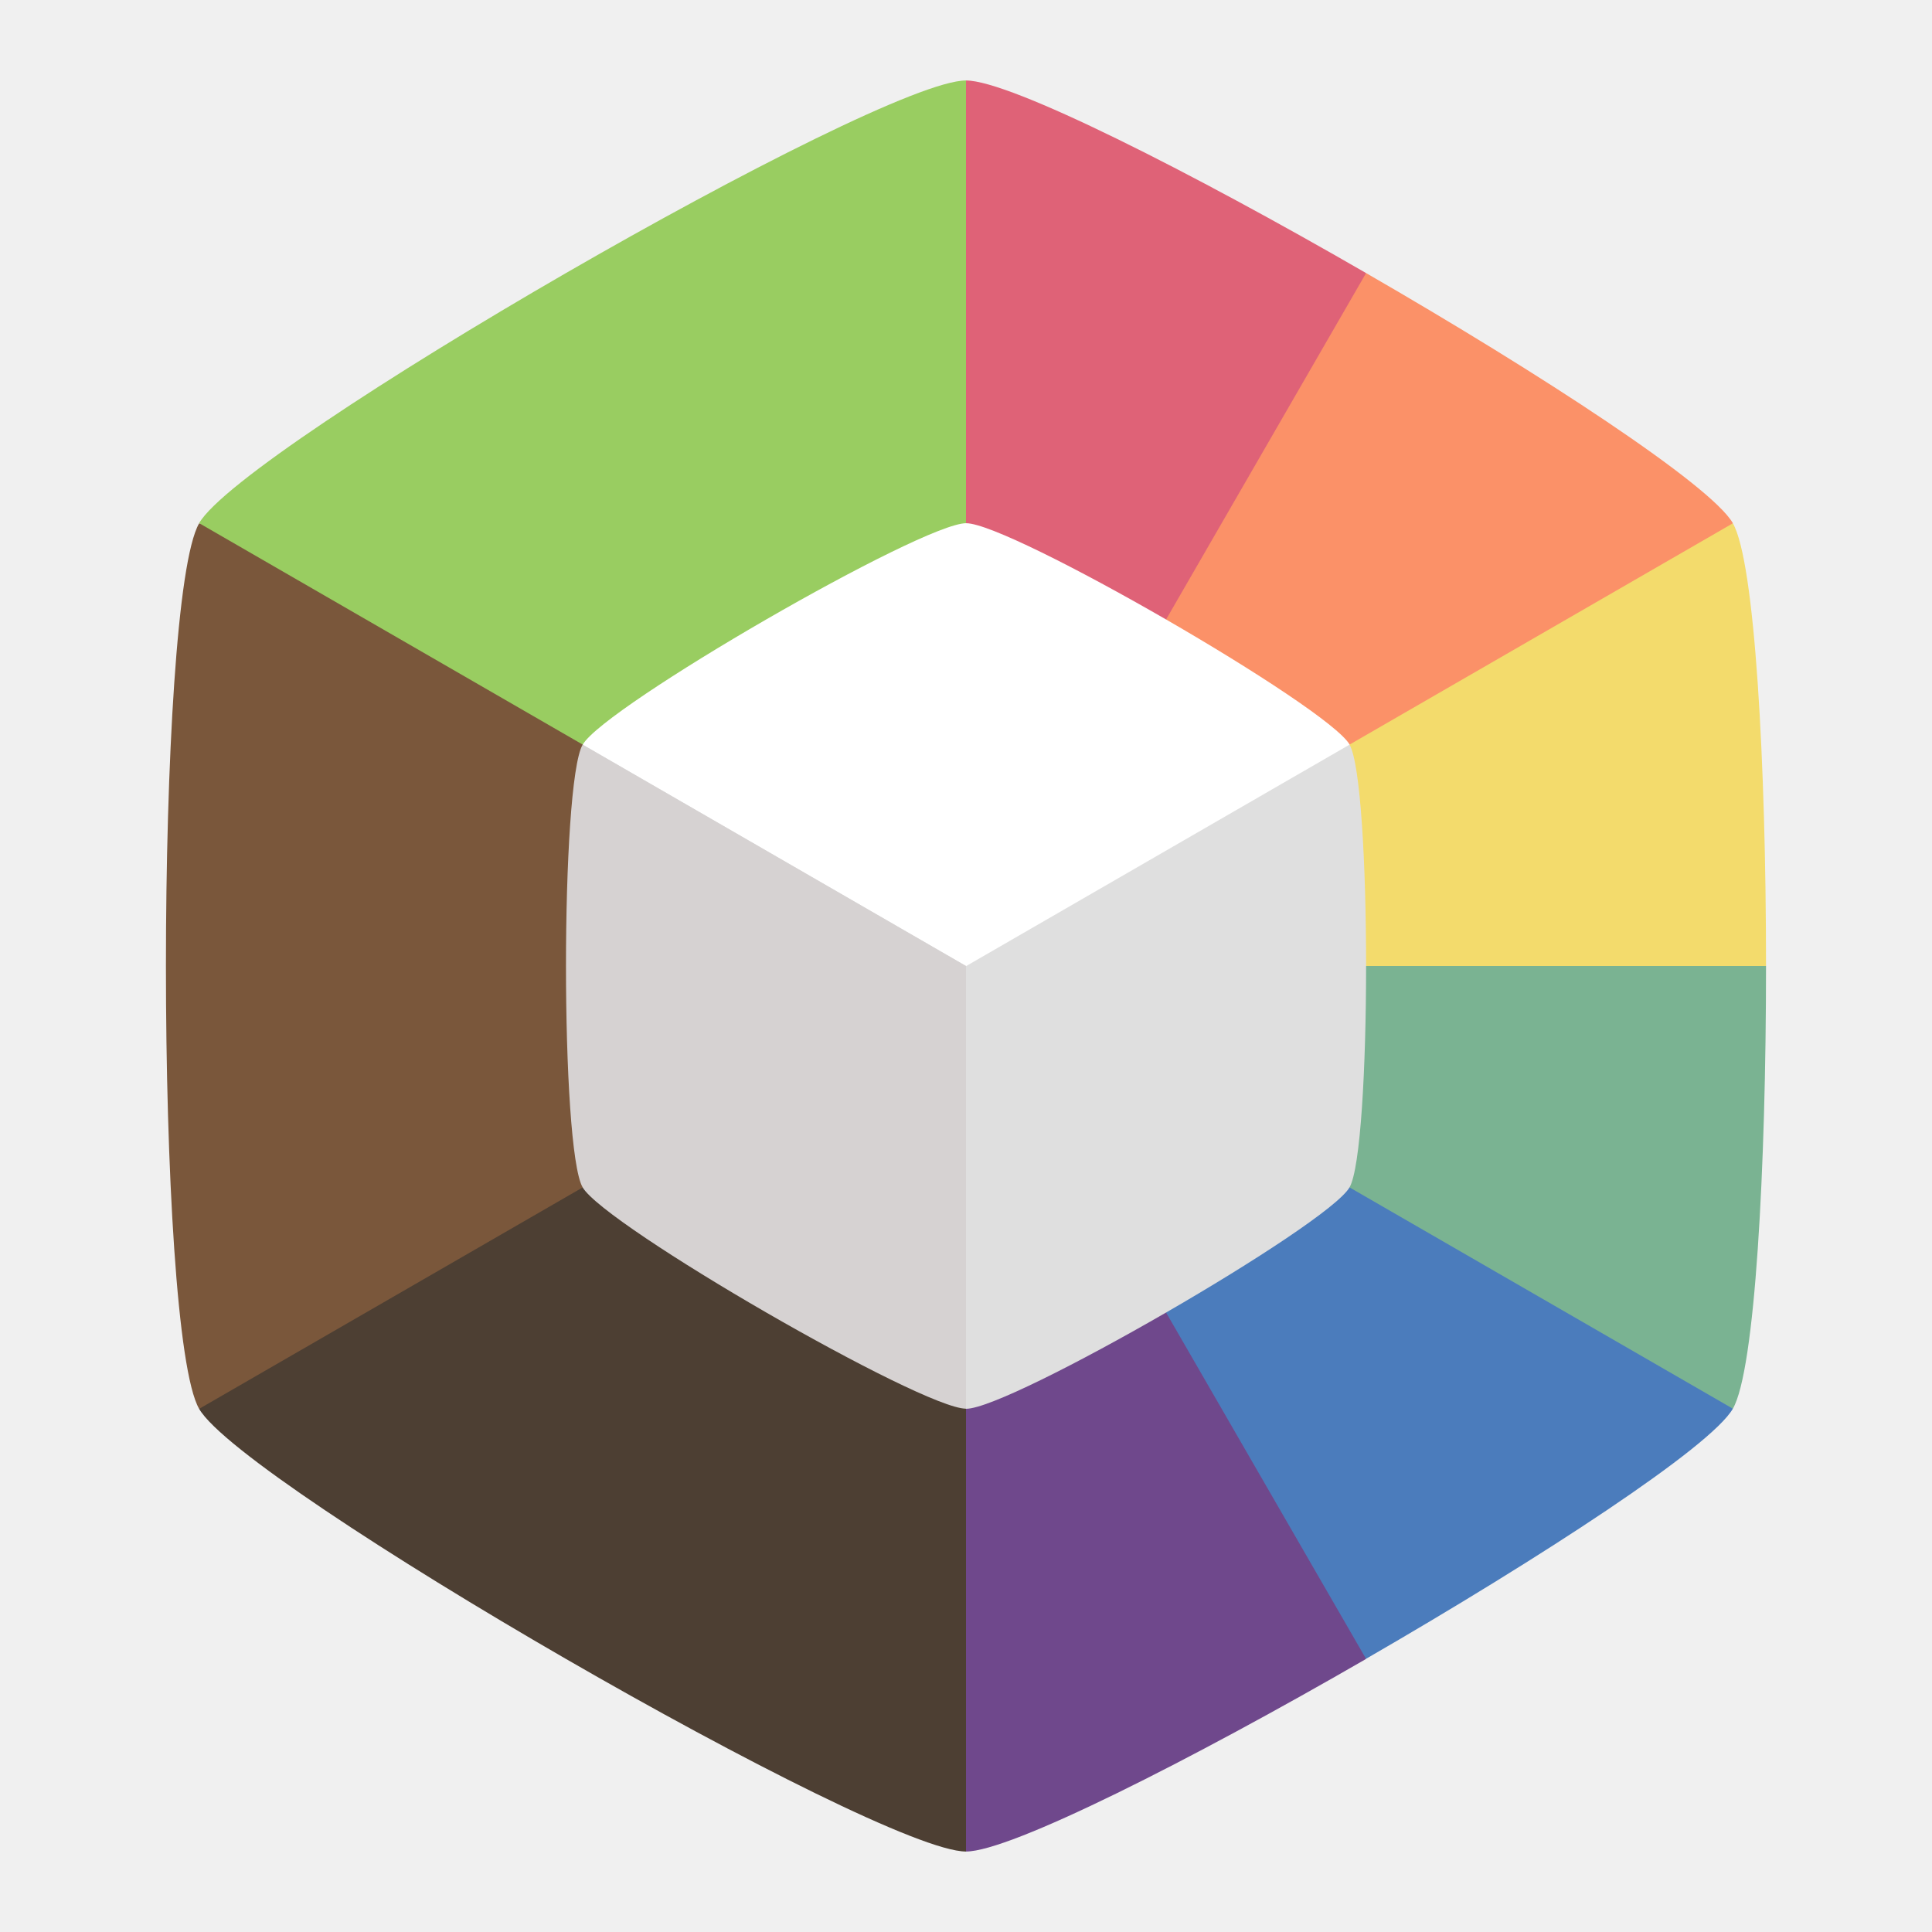
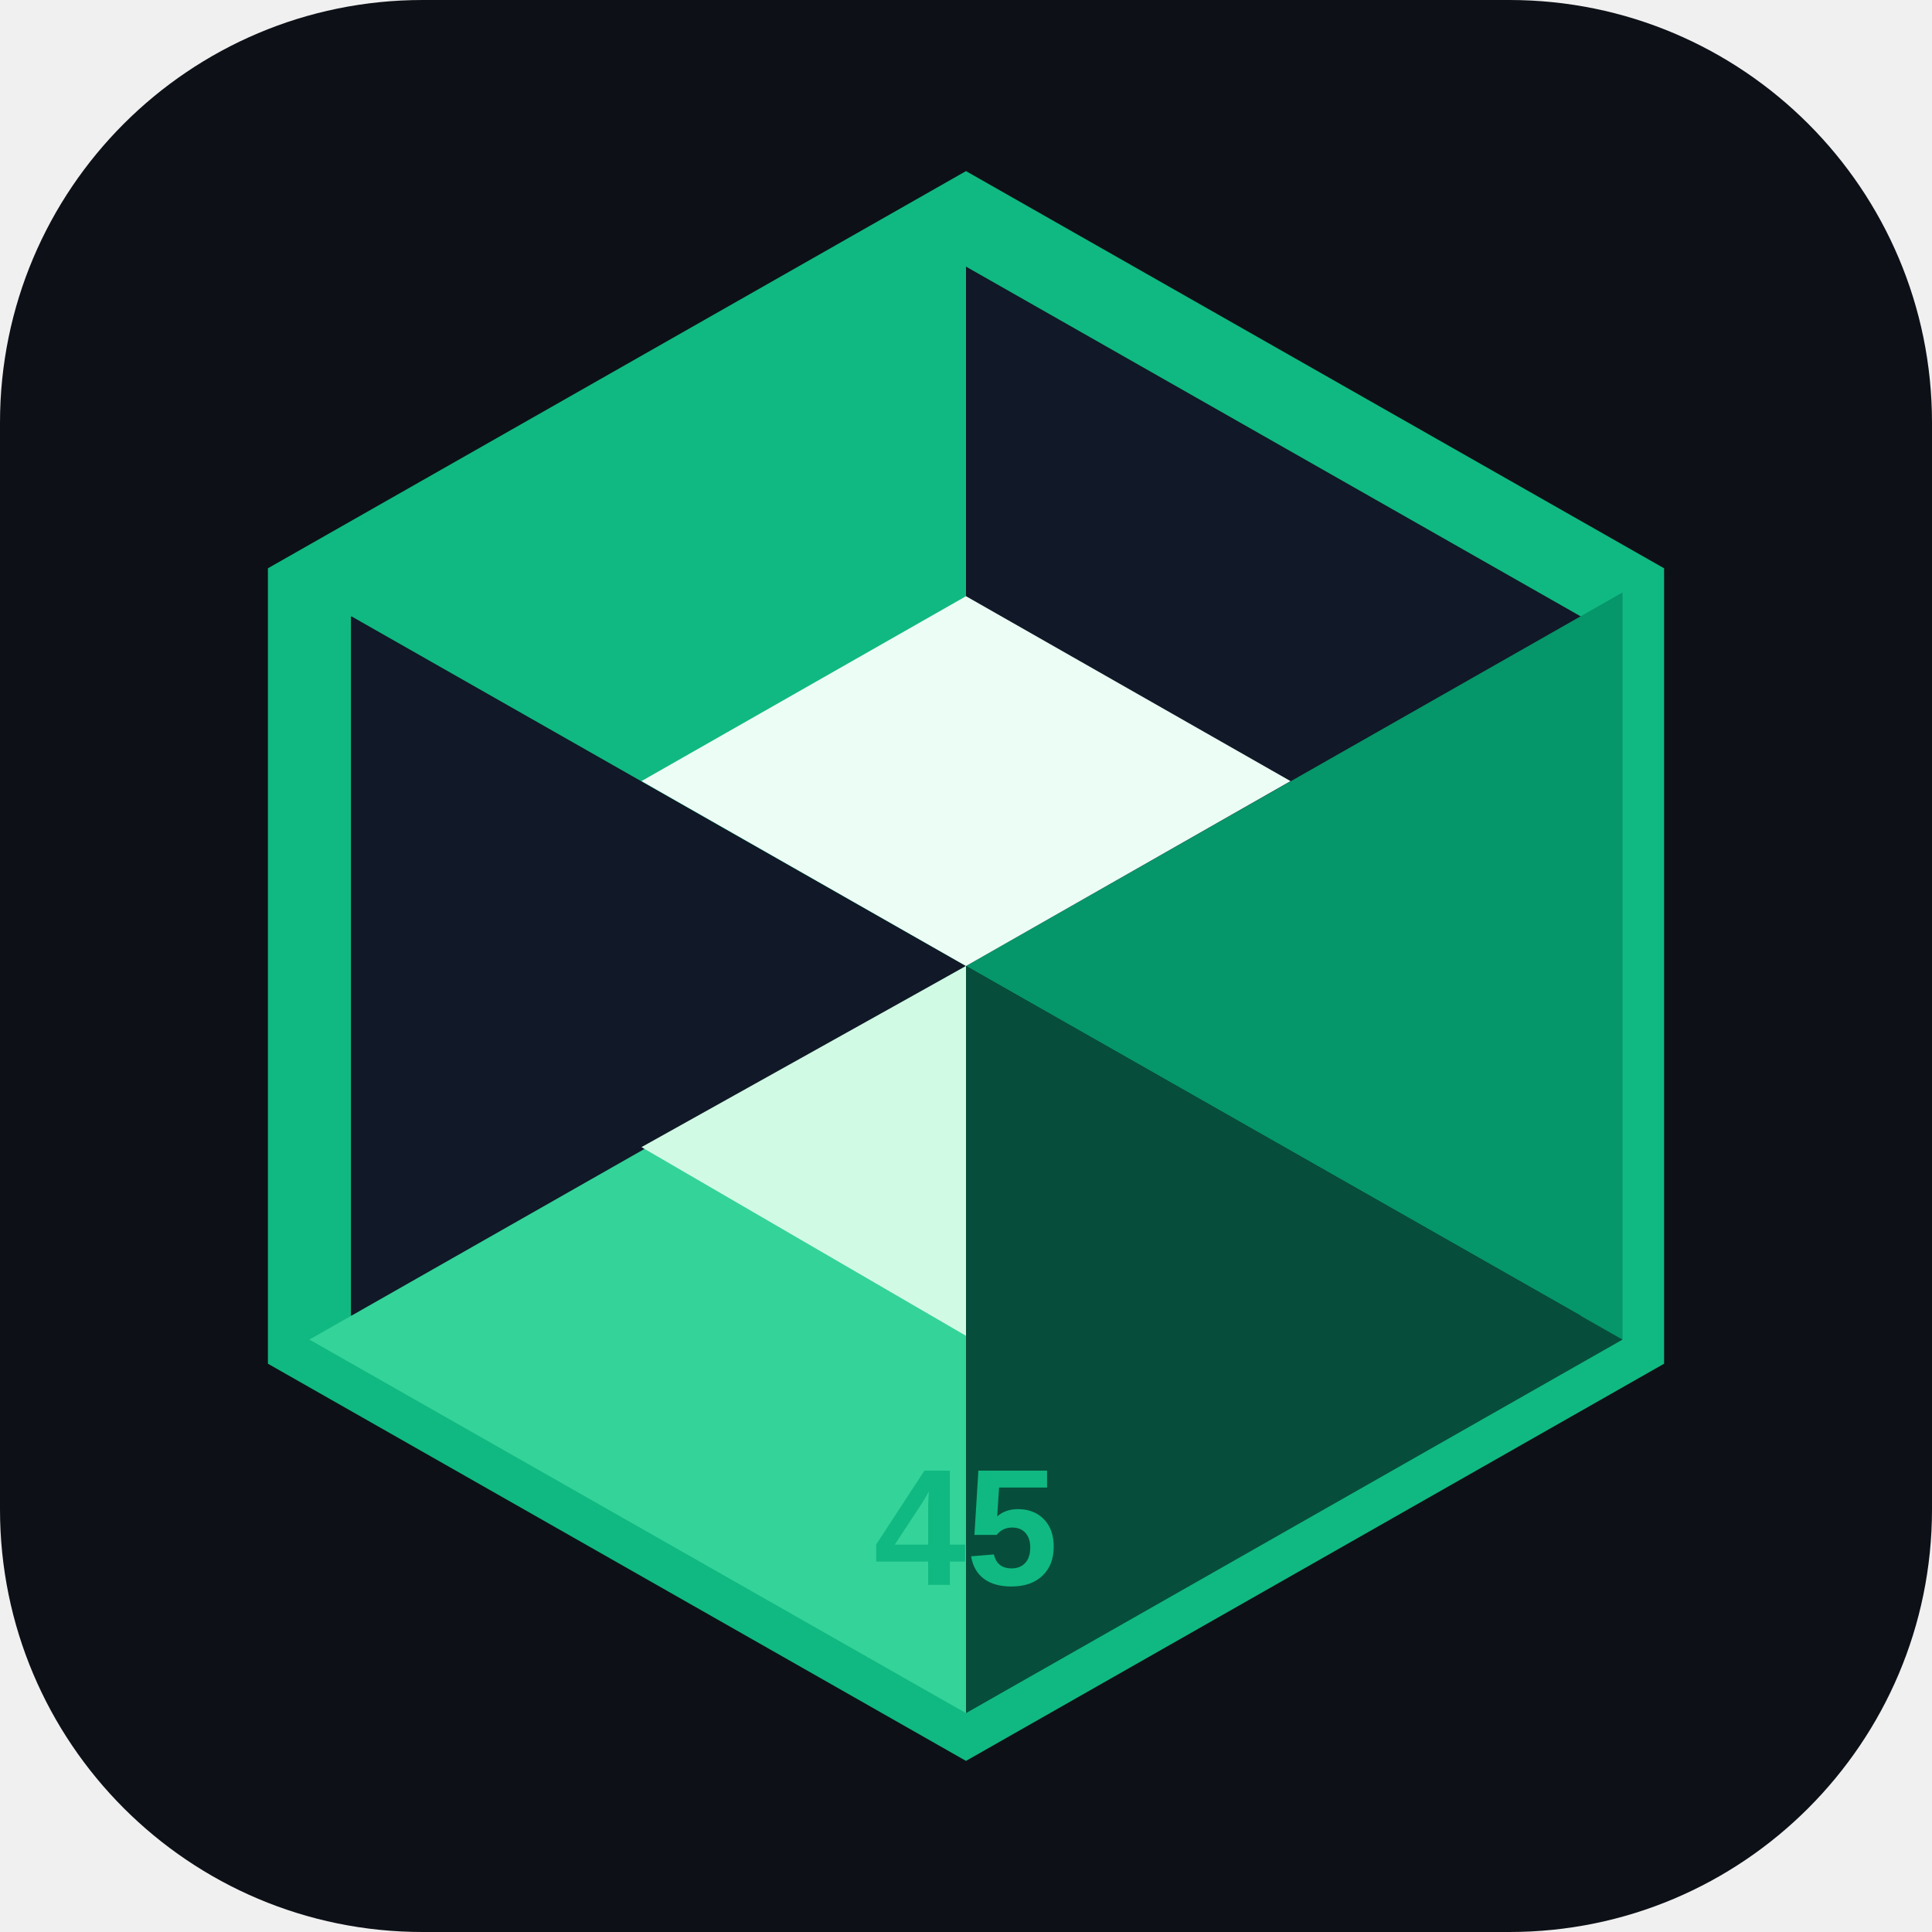
- <svg xmlns="http://www.w3.org/2000/svg" width="48" height="48" version="1.1" viewBox="0 0 12.7 12.7">
-   <g stroke-width=".265">
-     <path d="m6.35 6.35" fill="#99cd61" />
-     <path d="m6.35 0.529-2.521 4.366 2.521 1.455 2.52-1.455 0.11-3.1c-1.151-0.665-2.339-1.266-2.63-1.266z" fill="#df6277" />
-     <path d="m8.98 1.795-2.63 4.555 2.52 1.455 2.521-4.366c-0.146-0.252-1.26-0.98-2.411-1.644z" fill="#fb9168" />
-     <path d="m11.391 3.44-5.041 2.91 2.52 1.455 2.739-1.455c0-1.329-0.073-2.658-0.218-2.91z" fill="#f3db6c" />
-     <path d="m6.35 6.35v2.91h5.041c0.146-0.252 0.218-1.581 0.218-2.91h-5.259z" fill="#7ab392" />
-     <path d="m6.35 6.35v2.91l2.63 1.644c1.151-0.665 2.266-1.392 2.411-1.644l-5.041-2.91z" fill="#4b7cbc" />
-     <path d="m6.35 6.35-2.521 1.455 2.521 4.366c0.291 0 1.479-0.601 2.63-1.266l-2.63-4.555z" fill="#6f488c" />
-     <path d="m3.829 4.895-2.52 4.366c0.291 0.504 4.459 2.91 5.041 2.91v-5.821l-2.521-1.455z" fill="#4d3f33" />
-     <path d="m1.309 3.44c-0.291 0.504-0.291 5.317 0 5.821l5.041-2.91v-2.91h-5.041z" fill="#7a573b" />
-     <path d="m6.35 0.529c-0.582-2e-8 -4.75 2.406-5.041 2.91l5.041 2.91v-5.821z" fill="#99cd61" />
-   </g>
-   <g transform="matrix(.88 0 0 .88 -10.906 -1.2421)">
-     <g transform="translate(13.26 2.2776)">
-       <path transform="matrix(.96975 0 0 .96975 .1921 .1921)" d="m6.35 2.939c-0.341 0-2.783 1.41-2.953 1.705l2.953 5.116 2.954-5.116c-0.171-0.295-2.613-1.705-2.954-1.705z" fill="#fff" stroke-width=".265" />
-     </g>
-     <path d="m16.746 6.974 2.864 4.961c0.331 0 2.699-1.367 2.864-1.654 0.165-0.286 0.165-3.021 0-3.307l-2.864 1.654z" fill="#dfdfdf" stroke-width=".265" />
-   </g>
-   <path d="m3.83 4.895c-0.146 0.252-0.146 2.658 0 2.91 0.146 0.252 2.229 1.455 2.52 1.455v-2.91z" fill="#d6d2d2" stroke-width=".265" />
+ <svg xmlns="http://www.w3.org/2000/svg" width="512" height="512" viewBox="0 0 512 512">
+   <rect width="512" height="512" rx="112" fill="#0D1117" />
+   <path d="M256 58 430 157v198L256 454 82 355V157z" fill="#111827" stroke="#10B981" stroke-width="22" />
+   <path d="M256 58 256 256 82 157z" fill="#10B981" />
+   <path d="M256 256 430 157v198z" fill="#059669" />
+   <path d="M256 256 256 454 82 355z" fill="#34D399" />
+   <path d="M256 256 430 355 256 454z" fill="#064E3B" />
+   <path d="M256 158 342 207 256 256 170 207z" fill="#ECFDF5" />
+   <path d="M256 256 256 354 170 304z" fill="#D1FAE5" />
+   <text x="256" y="420" text-anchor="middle" fill="#10B981" font-family="Arial, sans-serif" font-size="44" font-weight="800">45</text>
</svg>
